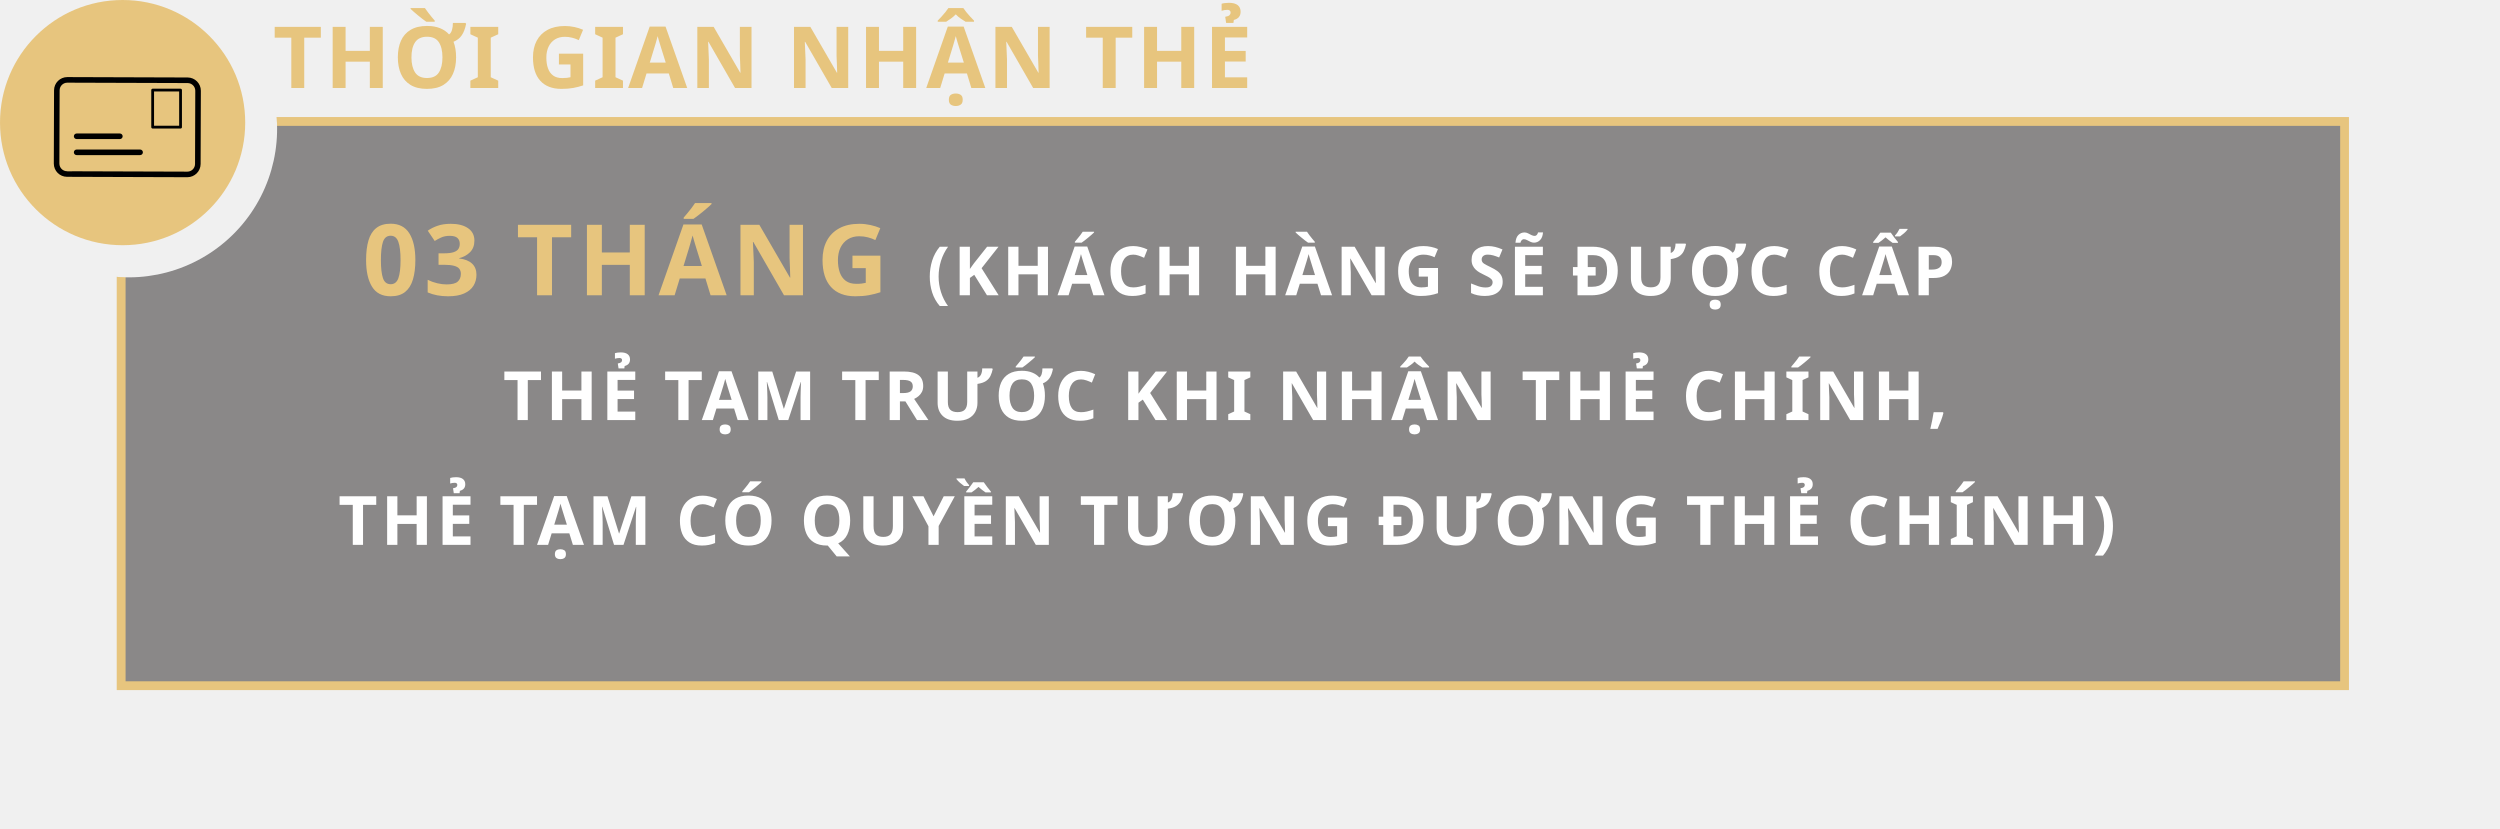
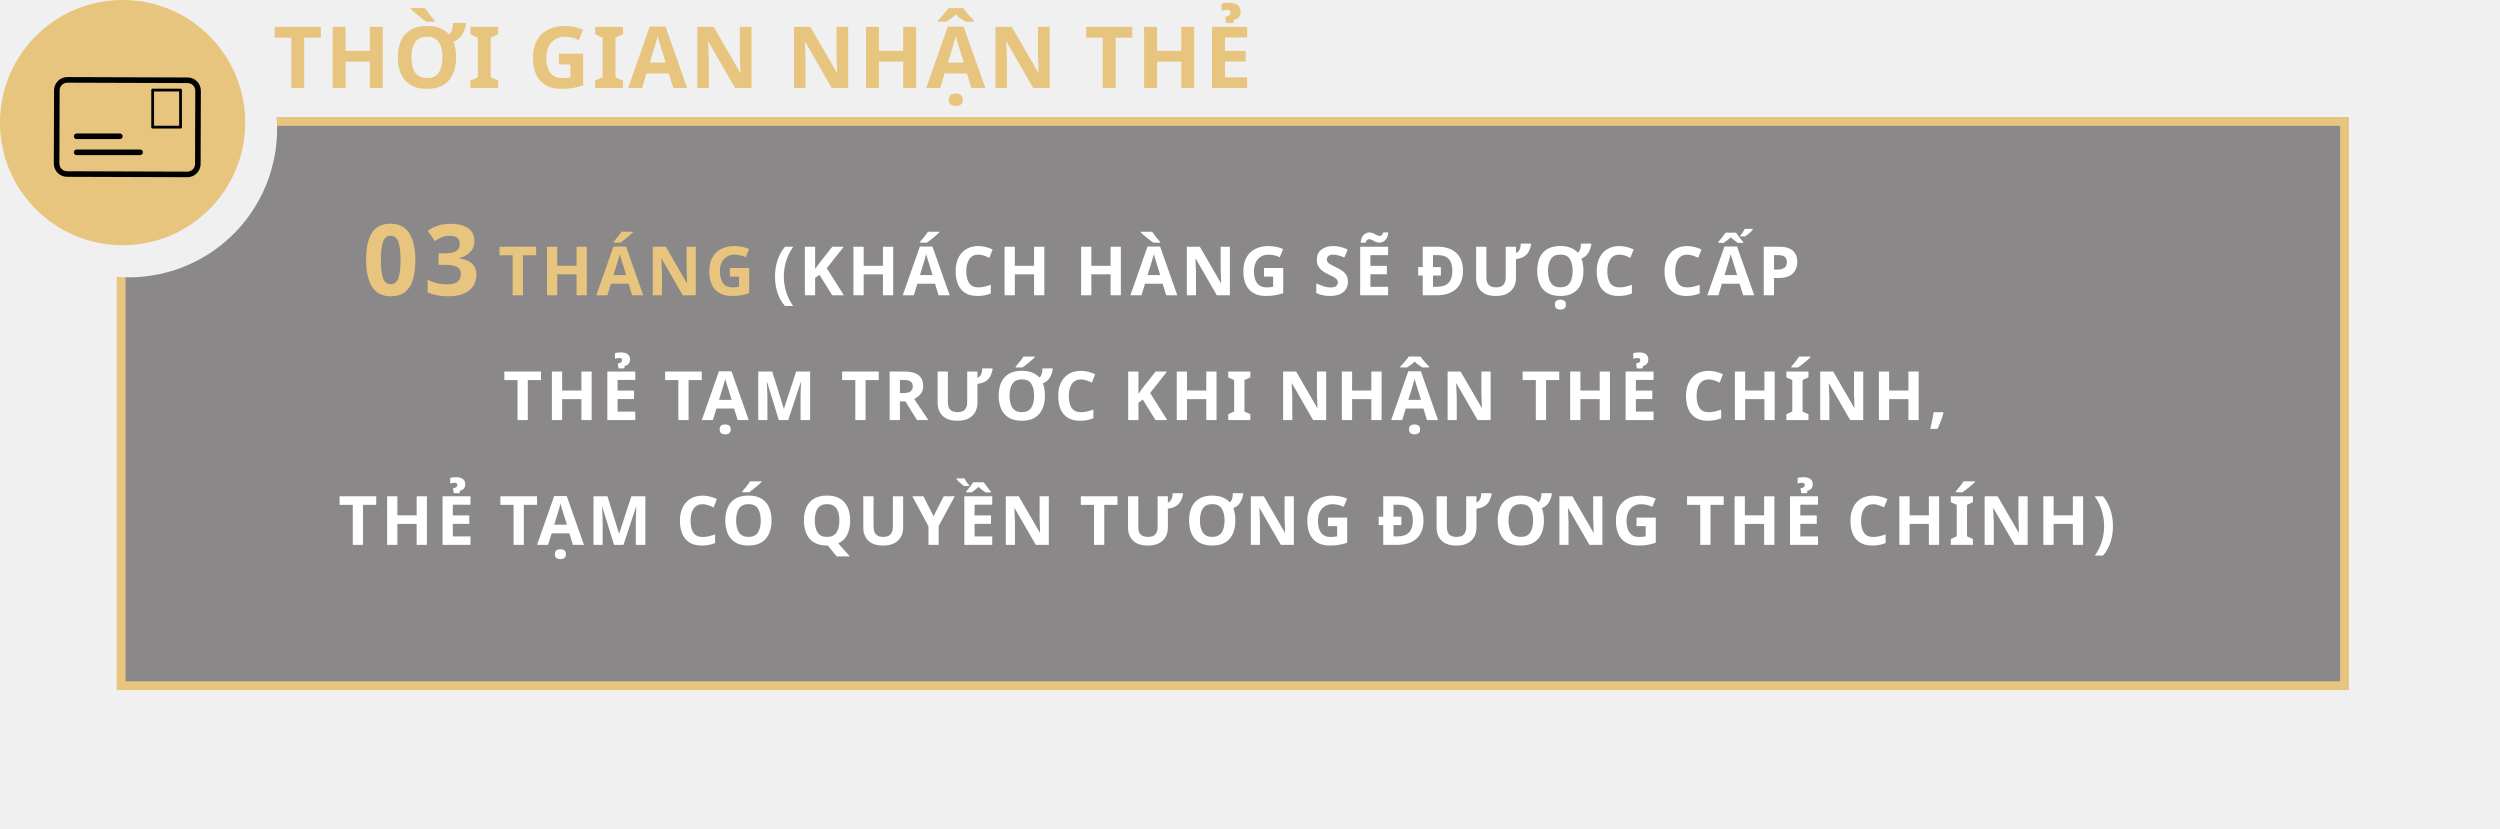
<svg xmlns="http://www.w3.org/2000/svg" width="1139.412" height="377.627" viewBox="0 0 1139.412 377.627">
+   <style>
+         @font-face {
+         font-family: 'Mulish-SemiBold';
+         src: url("/fonts/Mulish-SemiBold.ttf");
+         }
+ 
+         text {
+         font-family: 'Mulish-SemiBold', sans-serif;
+         }
+     </style>
  <defs>
    <clipPath id="clip-path">
      <path id="Path_47" data-name="Path 47" d="M1514.025,829.714a67.648,67.648,0,0,1-77.591,86.373v252.466H2473.4V829.714Z" fill="none" />
    </clipPath>
  </defs>
  <g id="Group_67" data-name="Group 67" transform="translate(-1390.745 -790.926)">
    <g id="Group_61" data-name="Group 61">
      <path id="Path_42" data-name="Path 42" d="M1502.506,846.806a55.88,55.88,0,1,1-55.88-55.88,55.878,55.878,0,0,1,55.88,55.88" fill="#e7c57e" />
      <g id="Group_60" data-name="Group 60">
        <path id="Path_43" data-name="Path 43" d="M1476.14,871.692a6.045,6.045,0,0,0,6.039-6.019l.112-33.377a6.055,6.055,0,0,0-6.022-6.059l-54.83-.179h-.02a6.047,6.047,0,0,0-6.042,6.018l-.108,33.378a6.038,6.038,0,0,0,6.018,6.059l54.833.179Zm-52.585-2.687h-2.122v-.037h-.139a3.494,3.494,0,0,1-3.484-3.5l.111-33.378a3.5,3.5,0,0,1,3.5-3.484h.01l54.833.179a3.5,3.5,0,0,1,3.484,3.508l-.111,33.378a3.5,3.5,0,0,1-3.495,3.484h-.013l-52.572-.173Z" />
        <path id="Path_44" data-name="Path 44" d="M1473.034,831.35h-12.713a.634.634,0,0,0-.636.635v16.89a.635.635,0,0,0,.636.635h12.713a.635.635,0,0,0,.635-.635v-16.89a.634.634,0,0,0-.635-.635m-.636,16.889h-11.442V832.62H1472.4Z" />
        <path id="Path_45" data-name="Path 45" d="M1425.677,854.31h19.7a1.271,1.271,0,0,0,0-2.542h-19.7a1.271,1.271,0,0,0,0,2.542" />
        <path id="Path_46" data-name="Path 46" d="M1454.6,859.077h-28.924a1.27,1.27,0,0,0,0,2.541H1454.6a1.27,1.27,0,0,0,0-2.541" />
      </g>
    </g>
    <g id="Group_63" data-name="Group 63">
      <g id="Group_62" data-name="Group 62" clip-path="url(#clip-path)">
        <rect id="Rectangle_21" data-name="Rectangle 21" width="1013.326" height="257.138" transform="translate(1445.982 846.294)" fill="none" stroke="#e7c57e" stroke-miterlimit="10" stroke-width="4" />
        <rect id="Rectangle_22" data-name="Rectangle 22" width="1013.326" height="257.138" transform="translate(1445.982 846.294)" fill="#231f20" stroke="#e7c57e" stroke-miterlimit="10" stroke-width="4" opacity="0.5" />
      </g>
    </g>
    <text id="THỜI_GIAN_NHẬN_THẺ" data-name="THỜI GIAN NHẬN THẺ" transform="translate(1515.157 792.046)" fill="#e7c57e" font-size="39.031" font-family="Mulish-ExtraBold, Mulish" font-weight="800" letter-spacing="0.028em">
      <tspan x="0" y="39">THỜI GIAN NHẬN THẺ</tspan>
    </text>
    <g id="Group_66" data-name="Group 66">
      <g id="Group_65" data-name="Group 65">
        <g id="Group_64" data-name="Group 64">
-           <text id="_03_THÁNG_KHÁCH_HÀNG_SẼ_ĐƯỢC_CẤP_THẺ_TẠM_TRƯỚC_KHI_NHẬN_THẺ_CHÍNH_THẺ_TẠM_CÓ_QUYỀN_TƯƠNG_ĐƯƠNG_THẺ_CHÍNH_" data-name="03 THÁNG (KHÁCH HÀNG SẼ ĐƯỢC CẤP THẺ TẠM TRƯỚC KHI NHẬN THẺ CHÍNH, THẺ TẠM CÓ QUYỀN TƯƠNG ĐƯƠNG THẺ CHÍNH)" transform="translate(1445.116 894.508)" fill="#e7c57e" font-size="31" font-family="Mulish-ExtraBold, Mulish" font-weight="800" letter-spacing="0.05em">
-             <tspan x="110.854" y="31" font-size="45">03 THÁNG</tspan>
-             <tspan y="31" xml:space="preserve" fill="#fff"> (KHÁCH HÀNG SẼ ĐƯỢC CẤP </tspan>
+           <text id="_03_THÁNG_KHÁCH_HÀNG_SẼ_ĐƯỢC_CẤP_THẺ_TẠM_TRƯỚC_KHI_NHẬN_THẺ_CHÍNH_THẺ_TẠM_CÓ_QUYỀN_TƯƠNG_ĐƯƠNG_THẺ_CHÍNH_" data-name="03 THÁNG (KHÁCH HÀNG SẼ ĐƯỢC CẤP THẺ TẠM TRƯỚC KHI NHẬN THẺ CHÍNH, THẺ TẠM CÓ QUYỀN TƯƠNG ĐƯƠNG THẺ CHÍNH)" transform="translate(1445.116 894.508)" fill="#e7c57e" font-size="31" font-weight="800" letter-spacing="0.05em">
+             <tspan x="110.854" y="31" font-size="45">03 </tspan>
+             <tspan y="31" font-size="31">THÁNG </tspan>
+             <tspan y="31" xml:space="preserve" fill="#fff">(KHÁCH HÀNG SẼ ĐƯỢC CẤP </tspan>
            <tspan fill="#fff">
              <tspan x="174.869" y="87.873">THẺ TẠM TRƯỚC KHI NHẬN THẺ CHÍNH,</tspan>
              <tspan x="99.772" y="144.747">THẺ TẠM CÓ QUYỀN TƯƠNG ĐƯƠNG THẺ CHÍNH)</tspan>
            </tspan>
          </text>
        </g>
      </g>
    </g>
  </g>
</svg>
